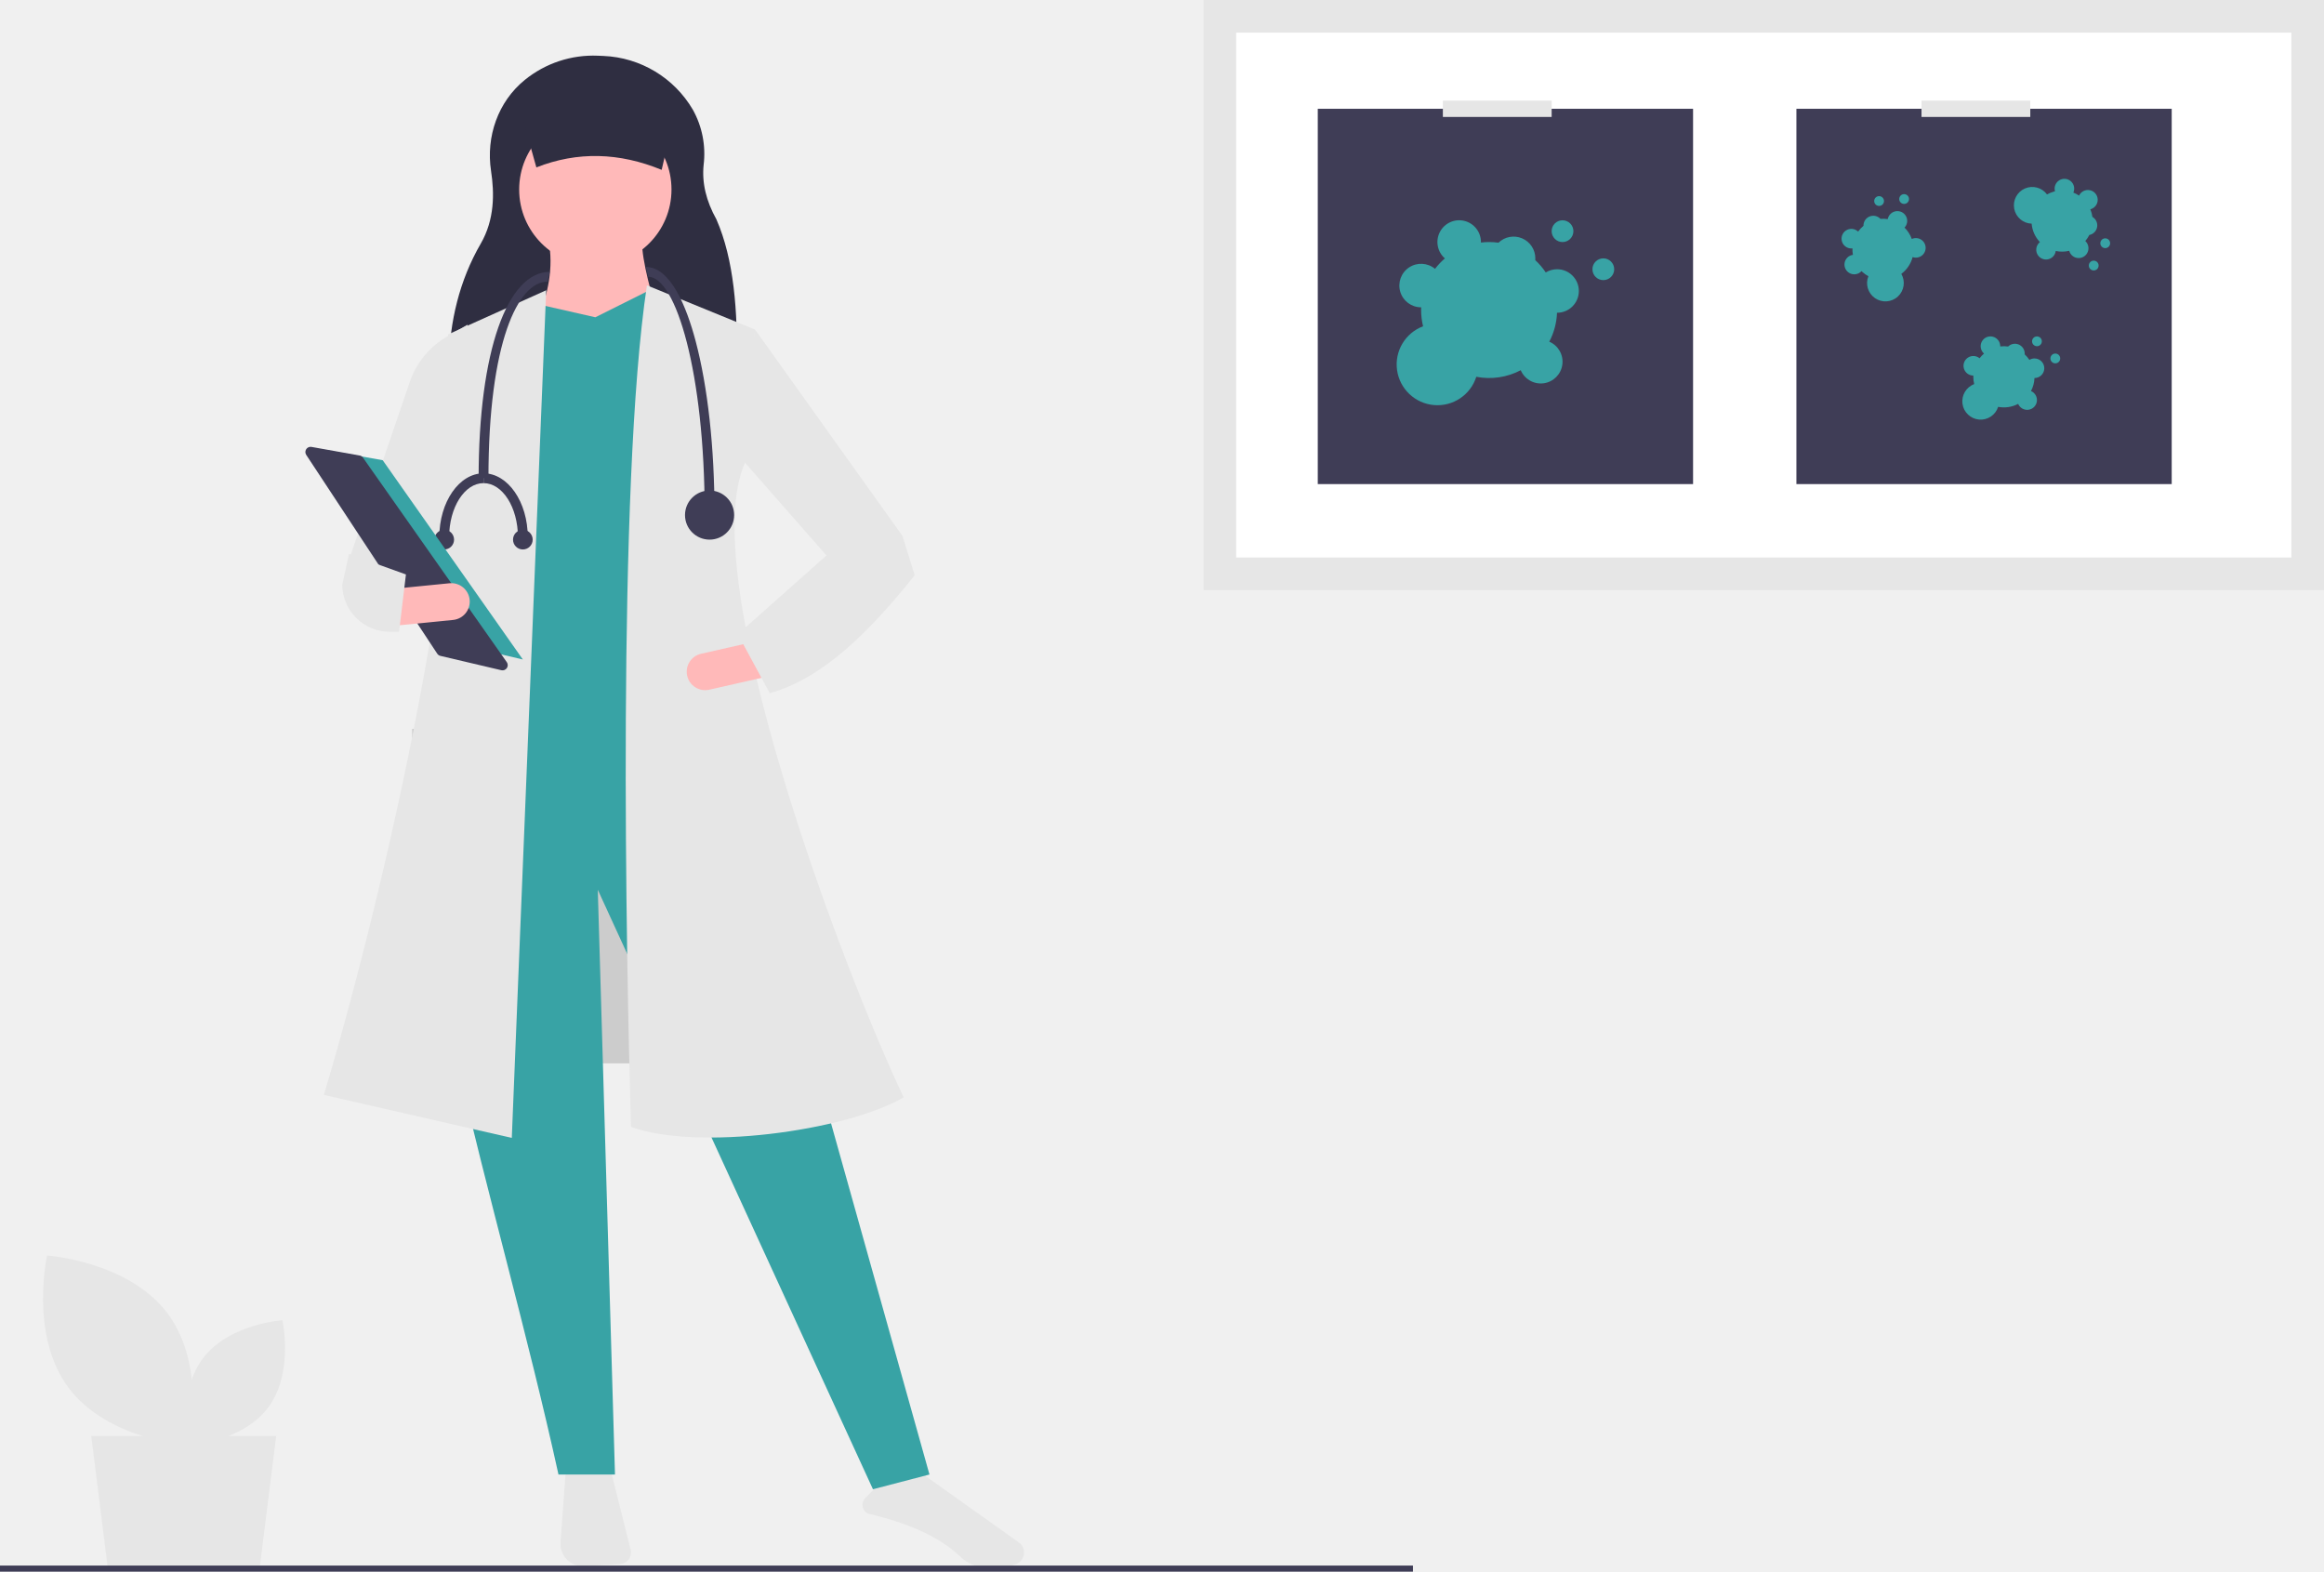
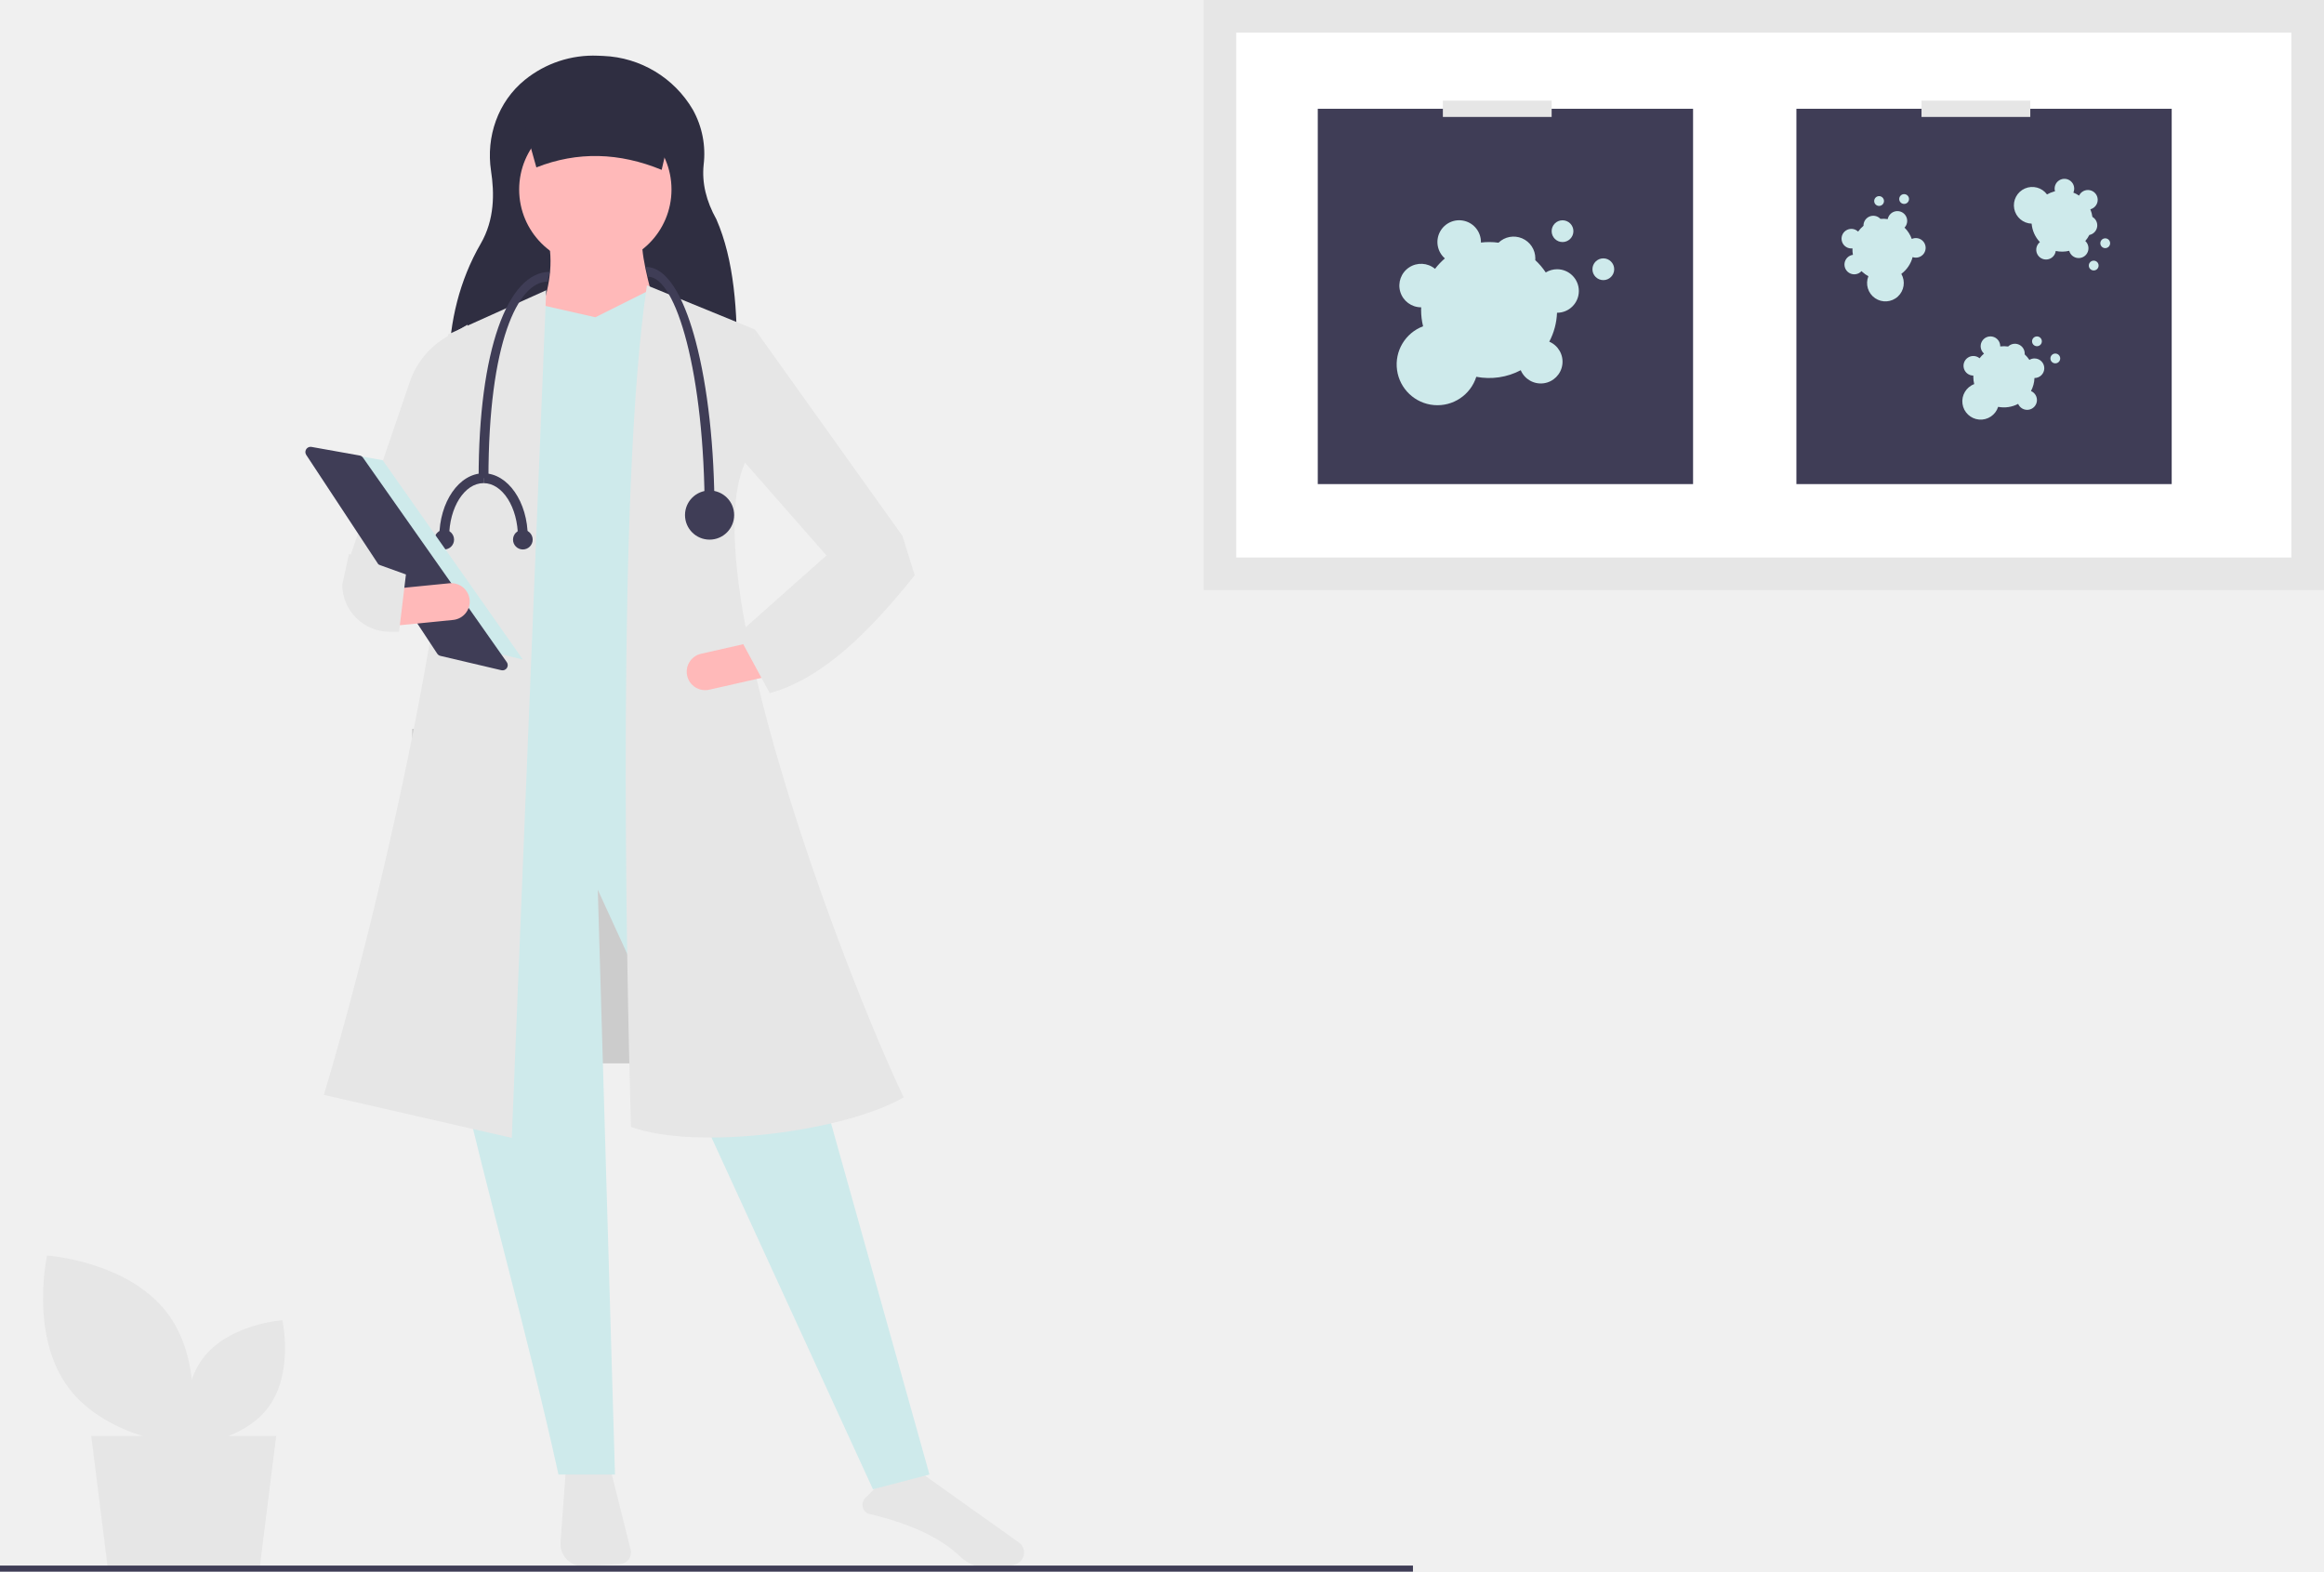
<svg xmlns="http://www.w3.org/2000/svg" data-name="Layer 1" width="854.557" height="577.897" viewBox="0 0 854.557 577.897">
  <rect x="151.557" y="268" width="110" height="123" fill="#ccc" />
  <polygon points="95.557 576 39.557 576 33.557 528 101.557 528 95.557 576" fill="#e6e6e6" />
  <path d="M380.729,702.284,378.839,728.119a8.224,8.224,0,0,0,8.7,8.809l13.27-.804a4.195,4.195,0,0,0,3.815-5.204L397.258,701.457Z" transform="translate(-172.7217 -161.0514)" fill="#e6e6e6" />
  <path d="M491.724,717.561c15.618,3.653,26.774,8.846,34.103,15.874a15.035,15.035,0,0,0,9.624,4.125c4.597.242,8.355-.273,11.179-1.535h0a4.43,4.43,0,0,0,2.625-3.651,4.508,4.508,0,0,0-1.888-4.167l-37.04-26.355-15.733,6.294-3.67,3.67a3.634,3.634,0,0,0,.8,5.743Z" transform="translate(-172.7217 -161.0514)" fill="#e6e6e6" />
  <path d="M443.662,295.746l-105.873-.98c.266-15.421,3.854-30.563,11.697-44.114,5.151-8.899,5.039-18.585,3.798-26.744-1.916-12.592,2.539-25.475,12.437-33.491a39.916,39.916,0,0,1,26.843-8.881l2.056.086a40.008,40.008,0,0,1,32.871,19.77,33.327,33.327,0,0,1,3.961,20.301c-.671,6.601.935,13.27,4.691,20.002C442.621,256.476,444.025,275.392,443.662,295.746Z" transform="translate(-172.7217 -161.0514)" fill="#2f2e41" />
-   <path d="M514.497,703.228l-20.779,5.421-101.184-220.436,6.324,215.015H378.079c-22.203-101.159-62.291-217.907-44.268-254.766l107.508-6.324Z" transform="translate(-172.7217 -161.0514)" fill="#38a3a5" />
+   <path d="M514.497,703.228l-20.779,5.421-101.184-220.436,6.324,215.015H378.079c-22.203-101.159-62.291-217.907-44.268-254.766l107.508-6.324Z" transform="translate(-172.7217 -161.0514)" fill="#ceeaeb" />
  <circle cx="218.909" cy="69.685" r="28.006" fill="#ffb9b9" />
  <path d="M416.023,282.232l-46.075-2.71c4.515-10.364,6.319-20.344,4.517-29.813H408.796C408.718,256.979,412.336,269.556,416.023,282.232Z" transform="translate(-172.7217 -161.0514)" fill="#ffb9b9" />
-   <polygon points="272.211 289.217 171.028 296.445 181.417 117.115 199.034 112.146 218.909 116.663 238.784 106.725 251.432 111.243 272.211 289.217" fill="#38a3a5" />
+   <polygon points="272.211 289.217 171.028 296.445 181.417 117.115 199.034 112.146 218.909 116.663 238.784 106.725 251.432 111.243 272.211 289.217" fill="#ceeaeb" />
  <path d="M360.914,579.458l-69.112-15.81c20.551-68.148,57.573-224.051,45.623-279.61l36.137-16.262Z" transform="translate(-172.7217 -161.0514)" fill="#e6e6e6" />
  <path d="M327.488,382.512l-26.199-16.262,22.343-65.439a30.871,30.871,0,0,1,13.494-16.028l7.527-4.358-4.517,65.95Z" transform="translate(-172.7217 -161.0514)" fill="#e6e6e6" />
  <path d="M505.011,564.552c-21.813,12.62-76.339,19.655-100.28,10.841-1.762-61.573-5.217-235.739,5.872-309.423l39.751,16.262-3.614,48.785C427.736,372.75,482.919,518.105,505.011,564.552Z" transform="translate(-172.7217 -161.0514)" fill="#e6e6e6" />
  <polygon points="329.127 213.33 304.734 205.199 272.211 168.158 277.632 121.18 331.837 197.068 329.127 213.33" fill="#e6e6e6" />
  <path d="M425.403,409.545a6.785,6.785,0,0,0,8.105,5.112l20.706-4.689-2.993-13.217-20.706,4.688a6.777,6.777,0,0,0-5.112,8.105Z" transform="translate(-172.7217 -161.0514)" fill="#ffb9b9" />
  <path d="M416.023,223.509c-15.556-6.396-30.919-6.859-46.075-.903l-6.324-22.586h57.819Z" transform="translate(-172.7217 -161.0514)" fill="#2f2e41" />
  <path d="M444.029,394.256l11.745,21.682c19.754-5.51,36.874-22.879,53.302-43.364l-4.517-14.455-28.006,7.227Z" transform="translate(-172.7217 -161.0514)" fill="#e6e6e6" />
  <path d="M435.447,349.537h-3.614c0-51.111-10.523-86.729-20.779-86.729l-.903-3.614c9.197,0,15.06,14.824,18.36,27.26C432.984,303.314,435.447,325.717,435.447,349.537Z" transform="translate(-172.7217 -161.0514)" fill="#3f3d56" />
  <path d="M352.332,336.889H348.718c0-46.809,10.596-75.888,26.199-75.888l-.903,3.614C363.221,264.615,352.332,286.963,352.332,336.889Z" transform="translate(-172.7217 -161.0514)" fill="#3f3d56" />
  <circle cx="260.918" cy="189.389" r="9.034" fill="#3f3d56" />
  <path d="M337.877,358.571h-3.614c0-12.952,7.295-23.489,16.262-23.489v3.614C343.551,338.696,337.877,347.612,337.877,358.571Z" transform="translate(-172.7217 -161.0514)" fill="#3f3d56" />
  <path d="M366.787,358.571h-3.614c0-10.959-5.674-19.875-12.648-19.875V335.082C359.492,335.082,366.787,345.619,366.787,358.571Z" transform="translate(-172.7217 -161.0514)" fill="#3f3d56" />
  <circle cx="192.258" cy="198.423" r="3.614" fill="#3f3d56" />
  <circle cx="163.348" cy="198.423" r="3.614" fill="#3f3d56" />
-   <polygon points="118.177 165.193 140.724 169.219 192.258 242.495 164.88 236.053 118.177 165.193" fill="#38a3a5" />
+   <polygon points="118.177 165.193 140.724 169.219 192.258 242.495 164.88 236.053 118.177 165.193" fill="#ceeaeb" />
  <path d="M286.9,325.347a1.918,1.918,0,0,0-1.573,2.971l48.171,73.088a1.911,1.911,0,0,0,1.16.81l22.413,5.273a1.914,1.914,0,0,0,2.004-2.965L306.186,329.323a1.903,1.903,0,0,0-1.229-.783l-17.695-3.16A2.076,2.076,0,0,0,286.9,325.347Z" transform="translate(-172.7217 -161.0514)" fill="#3f3d56" />
  <path d="M316.949,377.604l1.339,13.485,21.126-2.097a6.776,6.776,0,0,0-1.338-13.485Z" transform="translate(-172.7217 -161.0514)" fill="#ffb9b9" />
  <path d="M298.578,376.042a17.427,17.427,0,0,0,17.406,17.311h3.474l2.529-21.076-20.94-7.538Z" transform="translate(-172.7217 -161.0514)" fill="#e6e6e6" />
  <rect x="442.557" width="412" height="217" fill="#e6e6e6" />
  <path d="M627.278,366.051h388v-193h-388Z" transform="translate(-172.7217 -161.0514)" fill="#fff" />
  <rect x="484.557" y="40" width="138" height="138" fill="#3f3d56" />
-   <circle cx="589.557" cy="99" r="4" fill="#38a3a5" />
-   <circle cx="574.557" cy="85" r="4" fill="#38a3a5" />
-   <path d="M745.278,260.051a7.95,7.95,0,0,0-4.168,1.181,25.124,25.124,0,0,0-3.865-4.536c.017-.213.033-.427.033-.645a7.994,7.994,0,0,0-13.547-5.757,24.507,24.507,0,0,0-6.463-.056c.001-.063.009-.124.009-.187a8,8,0,1,0-13.259,6.018,25.14,25.14,0,0,0-3.624,3.834,7.999,7.999,0,1,0-5.116,14.148l.025-.001c-.013.333-.025.665-.025,1.001a25.045,25.045,0,0,0,.724,5.973,14.994,14.994,0,1,0,19.569,18.578,24.971,24.971,0,0,0,16.342-2.424,8.001,8.001,0,1,0,10.492-10.492,24.857,24.857,0,0,0,2.848-10.636l.025.001a8,8,0,0,0,0-16Z" transform="translate(-172.7217 -161.0514)" fill="#38a3a5" />
+   <circle cx="589.557" cy="99" r="4" fill="#ceeaeb" />
+   <circle cx="574.557" cy="85" r="4" fill="#ceeaeb" />
+   <path d="M745.278,260.051a7.95,7.95,0,0,0-4.168,1.181,25.124,25.124,0,0,0-3.865-4.536c.017-.213.033-.427.033-.645a7.994,7.994,0,0,0-13.547-5.757,24.507,24.507,0,0,0-6.463-.056c.001-.063.009-.124.009-.187a8,8,0,1,0-13.259,6.018,25.14,25.14,0,0,0-3.624,3.834,7.999,7.999,0,1,0-5.116,14.148l.025-.001c-.013.333-.025.665-.025,1.001a25.045,25.045,0,0,0,.724,5.973,14.994,14.994,0,1,0,19.569,18.578,24.971,24.971,0,0,0,16.342-2.424,8.001,8.001,0,1,0,10.492-10.492,24.857,24.857,0,0,0,2.848-10.636l.025.001a8,8,0,0,0,0-16Z" transform="translate(-172.7217 -161.0514)" fill="#ceeaeb" />
  <rect x="530.557" y="37" width="40" height="6" fill="#e6e6e6" />
  <rect x="660.557" y="40" width="138" height="138" fill="#3f3d56" />
-   <circle cx="755.757" cy="131.8" r="1.8" fill="#38a3a5" />
-   <circle cx="749.007" cy="125.5" r="1.8" fill="#38a3a5" />
-   <path d="M920.828,292.851a3.577,3.577,0,0,0-1.876.531,11.306,11.306,0,0,0-1.739-2.041c.008-.096.015-.192.015-.29a3.597,3.597,0,0,0-6.096-2.591,11.028,11.028,0,0,0-2.908-.025c.001-.028.004-.056.004-.084a3.6,3.6,0,1,0-5.967,2.708,11.313,11.313,0,0,0-1.631,1.725,3.6,3.6,0,1,0-2.302,6.367l.011-.001c-.006.15-.011.299-.011.451a11.271,11.271,0,0,0,.326,2.688,6.747,6.747,0,1,0,8.806,8.36,11.237,11.237,0,0,0,7.354-1.091,3.6,3.6,0,1,0,4.721-4.721,11.186,11.186,0,0,0,1.282-4.786l.011.001a3.6,3.6,0,0,0,0-7.2Z" transform="translate(-172.7217 -161.0514)" fill="#38a3a5" />
-   <circle cx="769.878" cy="97.642" r="1.8" fill="#38a3a5" />
-   <circle cx="774.113" cy="89.437" r="1.8" fill="#38a3a5" />
-   <path d="M940.526,251.33a3.578,3.578,0,0,0-1.02-1.661,11.306,11.306,0,0,0,1.493-2.227c.095-.019.189-.038.283-.065a3.597,3.597,0,0,0,.841-6.57,11.028,11.028,0,0,0-.764-2.806c.027-.007.055-.011.082-.019a3.6,3.6,0,1,0-4.224-5.009,11.313,11.313,0,0,0-2.103-1.102,3.6,3.6,0,1,0-6.752-.49l.004.011c-.146.035-.291.07-.437.111a11.27,11.27,0,0,0-2.499,1.042,6.747,6.747,0,1,0-5.66,10.743,11.237,11.237,0,0,0,3.044,6.783,3.6,3.6,0,1,0,5.824,3.265,11.186,11.186,0,0,0,4.954-.064l.003.011a3.6,3.6,0,1,0,6.93-1.952Z" transform="translate(-172.7217 -161.0514)" fill="#38a3a5" />
-   <circle cx="700.162" cy="73.181" r="1.8" fill="#38a3a5" />
-   <circle cx="690.958" cy="73.919" r="1.8" fill="#38a3a5" />
-   <path d="M867.726,239.883a3.578,3.578,0,0,0-.872,1.743,11.306,11.306,0,0,0-2.68-.092c-.066-.07-.132-.14-.205-.207a3.597,3.597,0,0,0-6.023,2.755,11.028,11.028,0,0,0-1.98,2.131c-.02-.02-.038-.041-.059-.06a3.6,3.6,0,1,0-2.023,6.232,11.314,11.314,0,0,0,.174,2.368,3.6,3.6,0,1,0,3.15,5.993l.007-.009c.107.105.213.21.325.312a11.27,11.27,0,0,0,2.205,1.572,6.747,6.747,0,1,0,12.111-.867,11.237,11.237,0,0,0,4.153-6.167,3.6,3.6,0,1,0-.304-6.67,11.186,11.186,0,0,0-2.671-4.173l.008-.008a3.6,3.6,0,1,0-5.317-4.854Z" transform="translate(-172.7217 -161.0514)" fill="#38a3a5" />
+   <circle cx="755.757" cy="131.8" r="1.8" fill="#ceeaeb" />
+   <circle cx="749.007" cy="125.5" r="1.8" fill="#ceeaeb" />
+   <path d="M920.828,292.851a3.577,3.577,0,0,0-1.876.531,11.306,11.306,0,0,0-1.739-2.041c.008-.096.015-.192.015-.29a3.597,3.597,0,0,0-6.096-2.591,11.028,11.028,0,0,0-2.908-.025c.001-.028.004-.056.004-.084a3.6,3.6,0,1,0-5.967,2.708,11.313,11.313,0,0,0-1.631,1.725,3.6,3.6,0,1,0-2.302,6.367l.011-.001c-.006.15-.011.299-.011.451a11.271,11.271,0,0,0,.326,2.688,6.747,6.747,0,1,0,8.806,8.36,11.237,11.237,0,0,0,7.354-1.091,3.6,3.6,0,1,0,4.721-4.721,11.186,11.186,0,0,0,1.282-4.786l.011.001a3.6,3.6,0,0,0,0-7.2Z" transform="translate(-172.7217 -161.0514)" fill="#ceeaeb" />
+   <circle cx="769.878" cy="97.642" r="1.8" fill="#ceeaeb" />
+   <circle cx="774.113" cy="89.437" r="1.8" fill="#ceeaeb" />
+   <path d="M940.526,251.33a3.578,3.578,0,0,0-1.02-1.661,11.306,11.306,0,0,0,1.493-2.227c.095-.019.189-.038.283-.065a3.597,3.597,0,0,0,.841-6.57,11.028,11.028,0,0,0-.764-2.806c.027-.007.055-.011.082-.019a3.6,3.6,0,1,0-4.224-5.009,11.313,11.313,0,0,0-2.103-1.102,3.6,3.6,0,1,0-6.752-.49l.004.011c-.146.035-.291.07-.437.111a11.27,11.27,0,0,0-2.499,1.042,6.747,6.747,0,1,0-5.66,10.743,11.237,11.237,0,0,0,3.044,6.783,3.6,3.6,0,1,0,5.824,3.265,11.186,11.186,0,0,0,4.954-.064l.003.011a3.6,3.6,0,1,0,6.93-1.952Z" transform="translate(-172.7217 -161.0514)" fill="#ceeaeb" />
+   <circle cx="700.162" cy="73.181" r="1.8" fill="#ceeaeb" />
+   <circle cx="690.958" cy="73.919" r="1.8" fill="#ceeaeb" />
+   <path d="M867.726,239.883a3.578,3.578,0,0,0-.872,1.743,11.306,11.306,0,0,0-2.68-.092c-.066-.07-.132-.14-.205-.207a3.597,3.597,0,0,0-6.023,2.755,11.028,11.028,0,0,0-1.98,2.131c-.02-.02-.038-.041-.059-.06a3.6,3.6,0,1,0-2.023,6.232,11.314,11.314,0,0,0,.174,2.368,3.6,3.6,0,1,0,3.15,5.993l.007-.009c.107.105.213.21.325.312a11.27,11.27,0,0,0,2.205,1.572,6.747,6.747,0,1,0,12.111-.867,11.237,11.237,0,0,0,4.153-6.167,3.6,3.6,0,1,0-.304-6.67,11.186,11.186,0,0,0-2.671-4.173l.008-.008a3.6,3.6,0,1,0-5.317-4.854Z" transform="translate(-172.7217 -161.0514)" fill="#ceeaeb" />
  <rect x="706.557" y="37" width="40" height="6" fill="#e6e6e6" />
  <path d="M197.898,671.294c14.42,19.311,44.352,21.344,44.352,21.344s6.554-29.277-7.866-48.588-44.352-21.344-44.352-21.344S183.478,651.983,197.898,671.294Z" transform="translate(-172.7217 -161.0514)" fill="#e6e6e6" />
  <path d="M271.355,678.554c-9.515,12.743-29.267,14.084-29.267,14.084s-4.324-19.319,5.191-32.062,29.267-14.084,29.267-14.084S280.87,665.811,271.355,678.554Z" transform="translate(-172.7217 -161.0514)" fill="#e6e6e6" />
  <rect y="575.657" width="519.557" height="2.241" fill="#3f3d56" />
</svg>
